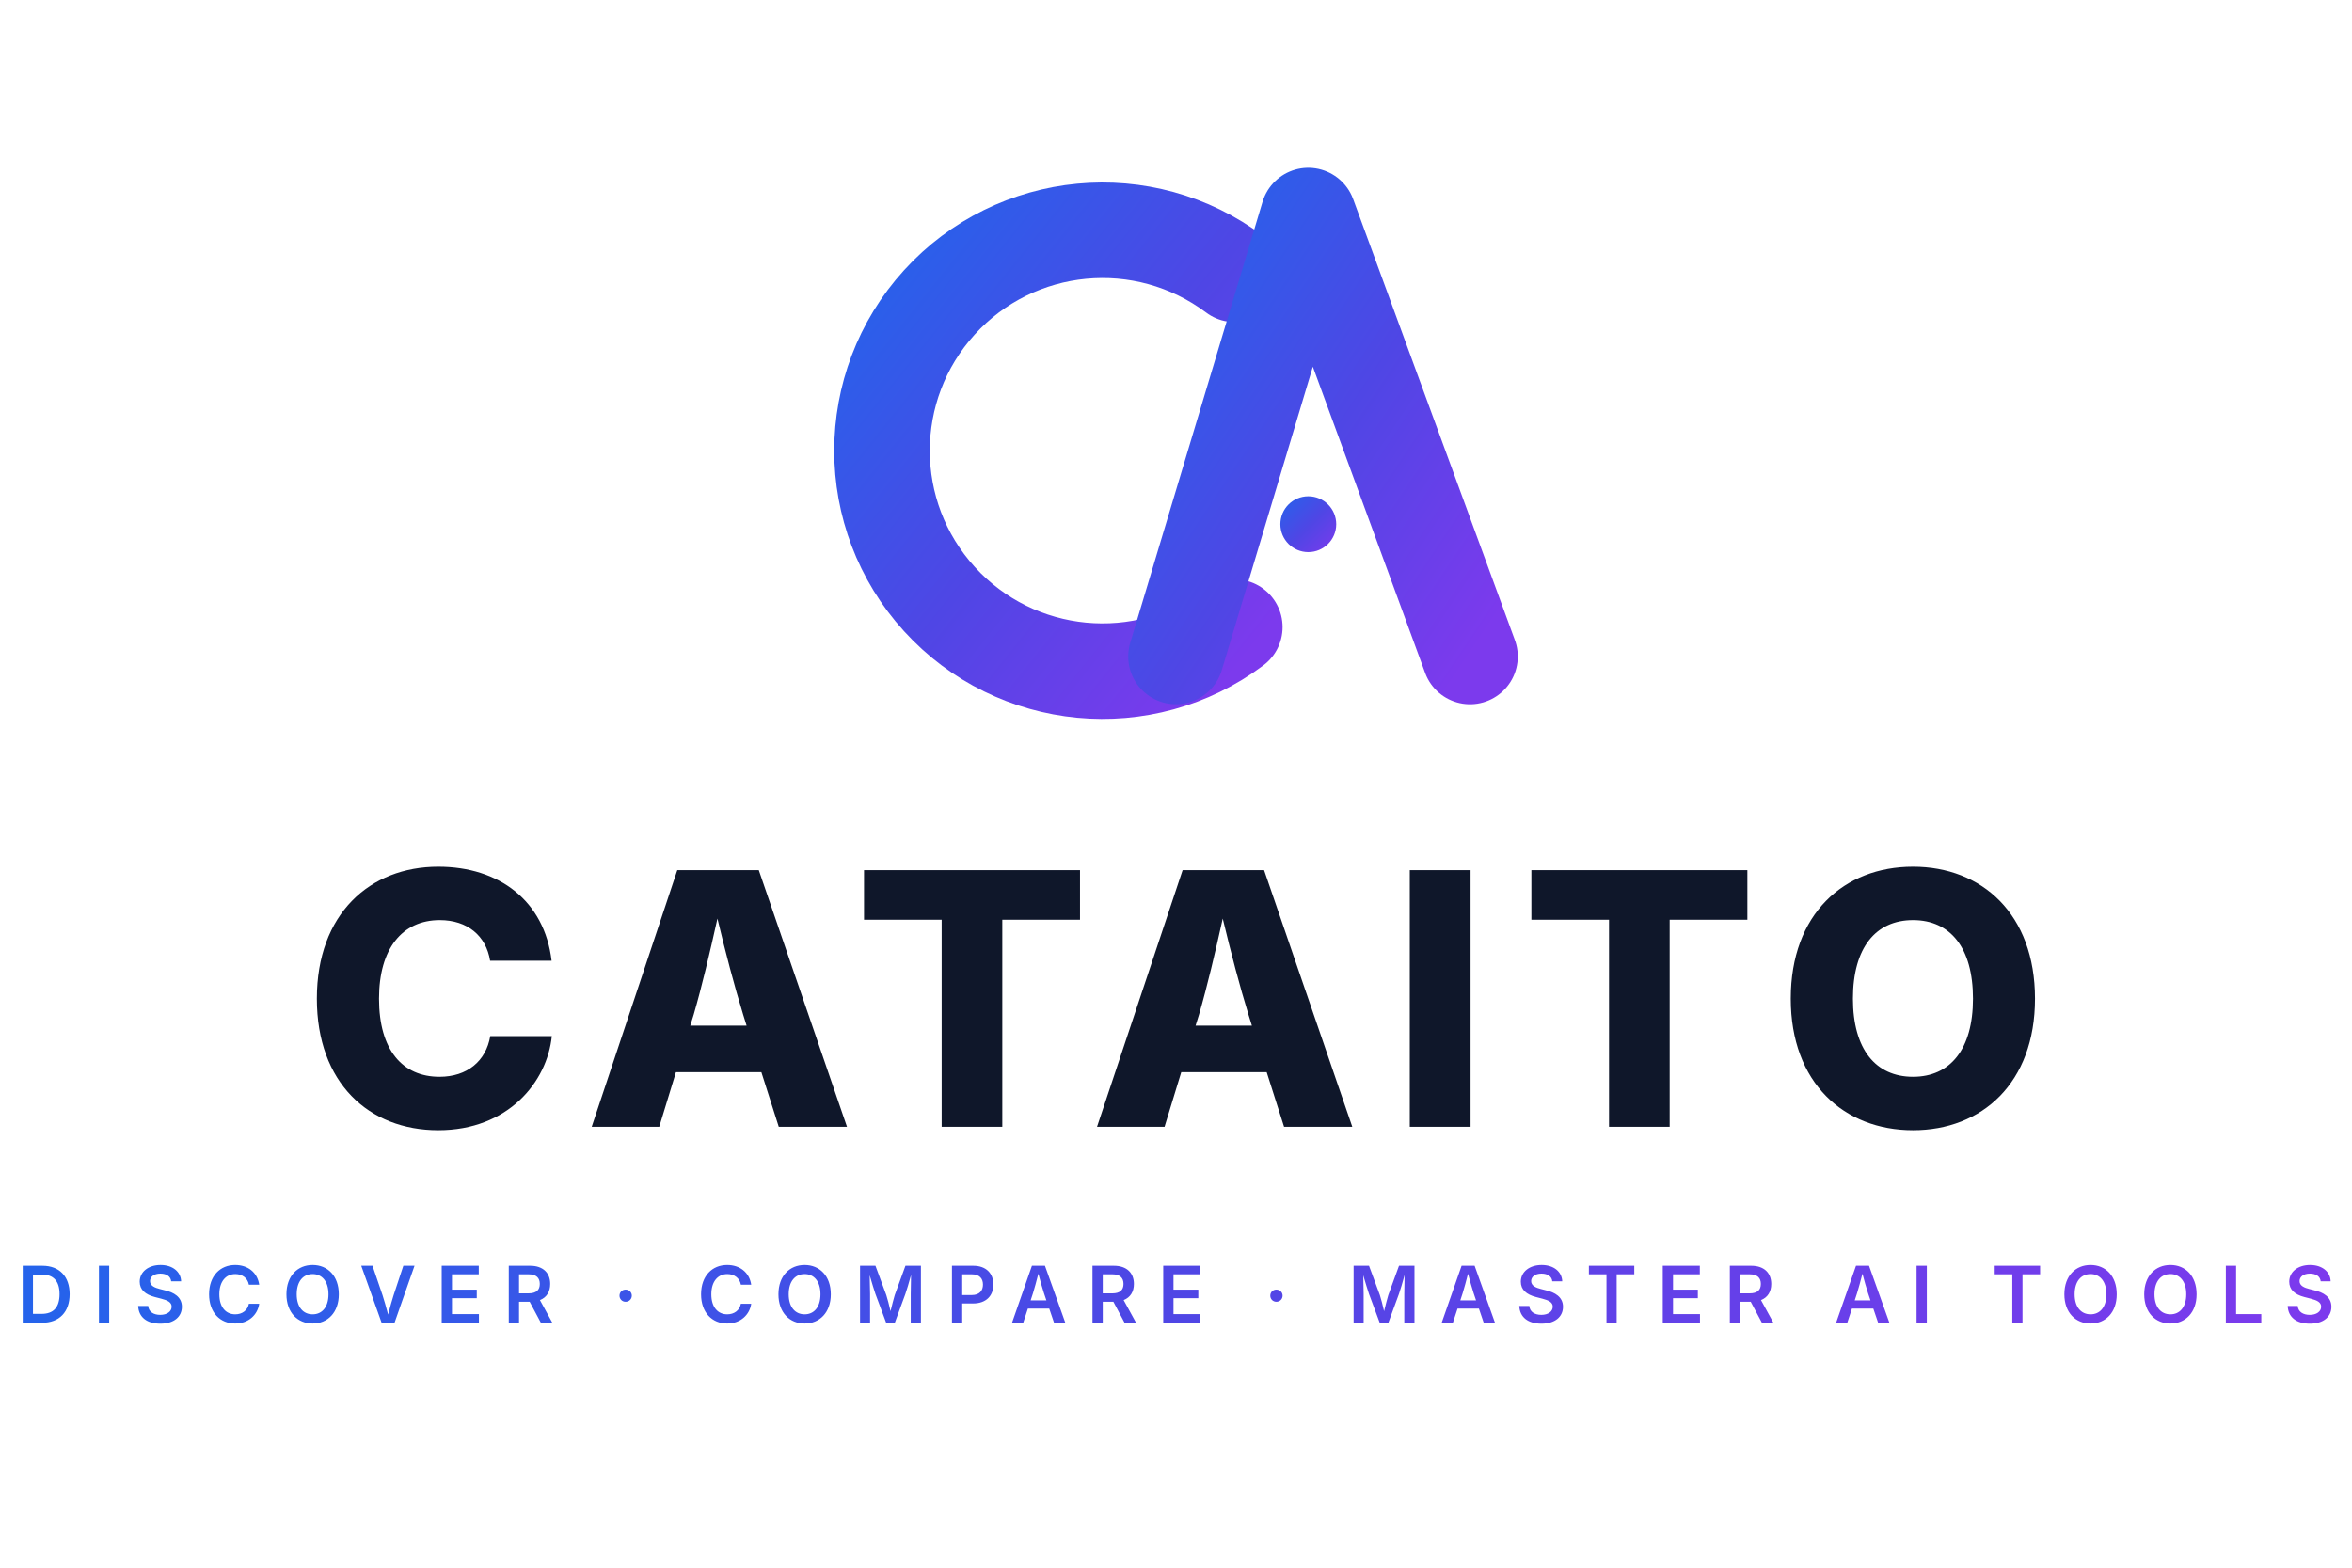
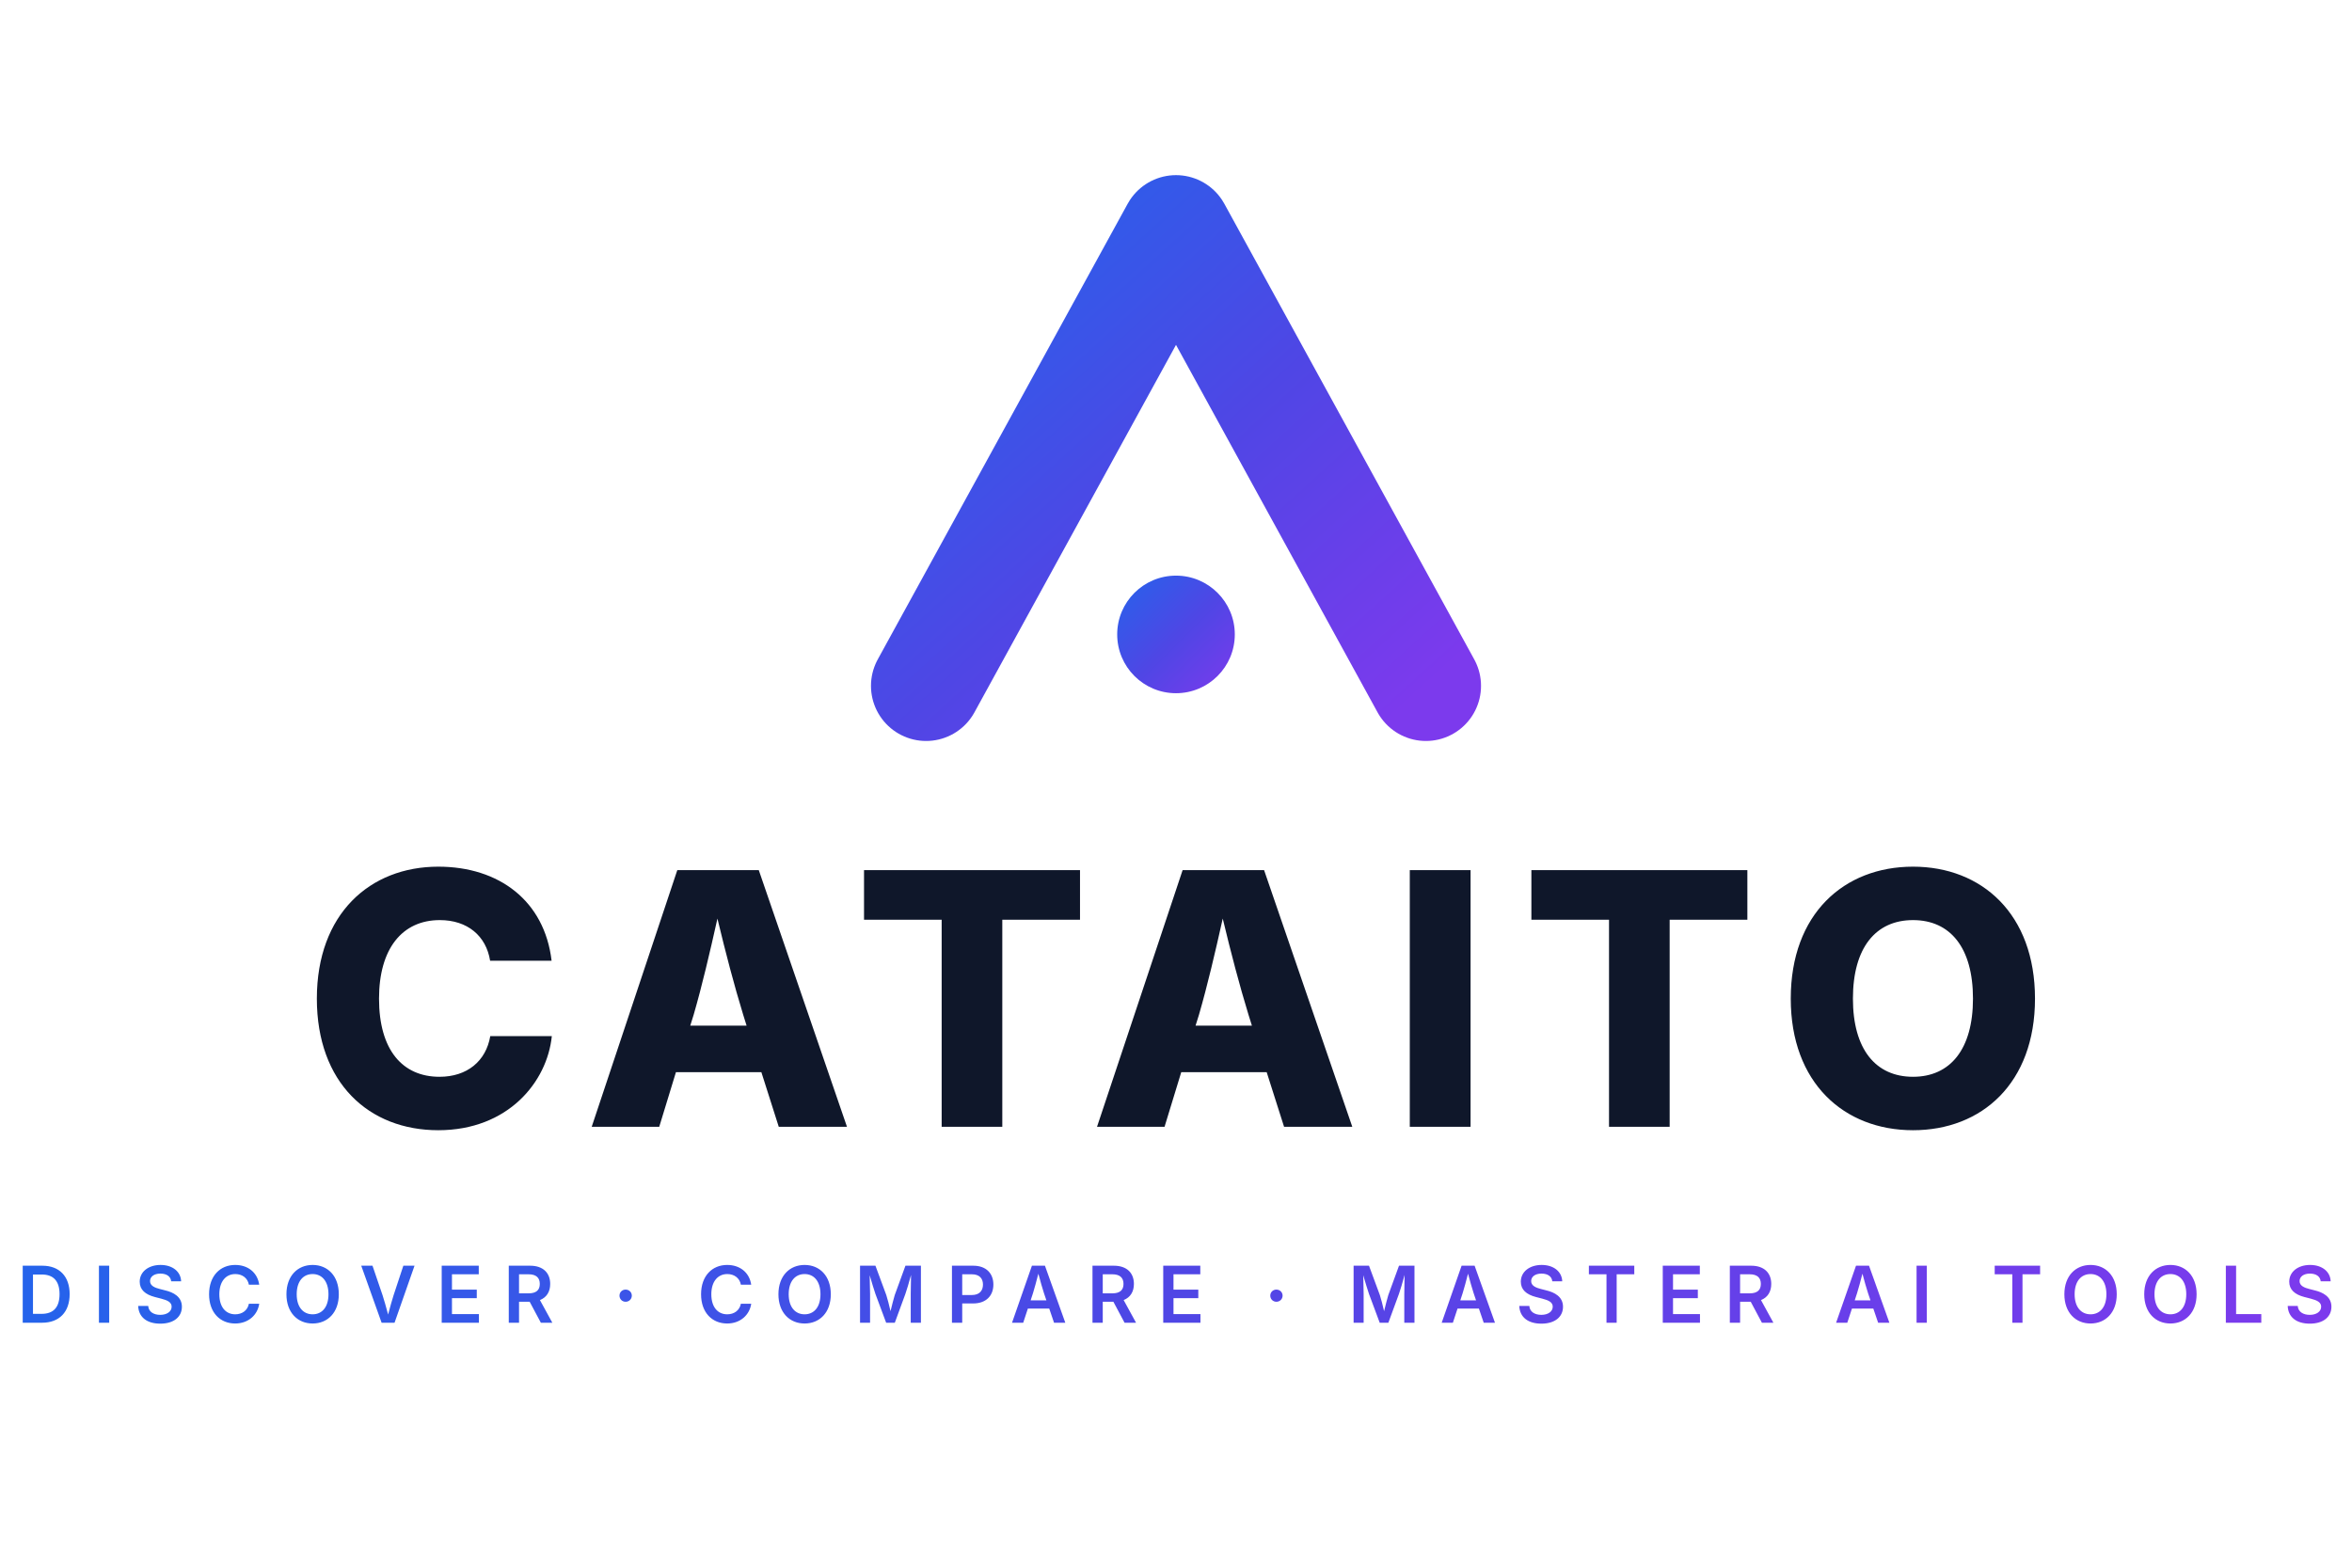
<svg xmlns="http://www.w3.org/2000/svg" viewBox="0 0 480 320" width="480" height="320">
  <defs>
    <linearGradient id="logoCaGrad" x1="0%" y1="0%" x2="100%" y2="100%">
      <stop offset="0%" stop-color="#2563EB" />
      <stop offset="52%" stop-color="#4F46E5" />
      <stop offset="100%" stop-color="#7C3AED" />
    </linearGradient>
    <linearGradient id="logoTaglineGrad" x1="0%" y1="0%" x2="100%" y2="0%">
      <stop offset="0%" stop-color="#2563EB" />
      <stop offset="50%" stop-color="#4F46E5" />
      <stop offset="100%" stop-color="#7C3AED" />
    </linearGradient>
  </defs>
  <g transform="translate(168, 20) scale(1.5)">
-     <g stroke="url(#logoCaGrad)" fill="none" stroke-linecap="round" stroke-linejoin="round">
-       <path d="M 56 24 A 30 30 0 1 0 56 72" stroke-width="13" />
-       <path d="M 48 76 L 66 16 L 88 76" stroke-width="13" />
-     </g>
-     <circle cx="66" cy="58" r="3.8" fill="url(#logoCaGrad)" />
+     <path d="M 14 80 L 48 18 L 82 80" stroke="url(#logoCaGrad)" fill="none" stroke-width="15" stroke-linecap="round" stroke-linejoin="round" />
+     <circle cx="48" cy="73" r="8" fill="url(#logoCaGrad)" />
  </g>
  <g font-family="'Inter','SF Pro Display','Helvetica Neue',Arial,sans-serif" font-weight="800" font-size="72" letter-spacing="6" fill="#0F172A" text-anchor="middle">
    <text x="240" y="230">CATAITO</text>
  </g>
  <g font-family="'Inter','SF Pro Display','Helvetica Neue',Arial,sans-serif" font-weight="600" font-size="16" letter-spacing="4" text-anchor="middle">
    <text x="240" y="270" fill="url(#logoTaglineGrad)">DISCOVER · COMPARE · MASTER AI TOOLS</text>
  </g>
</svg>
